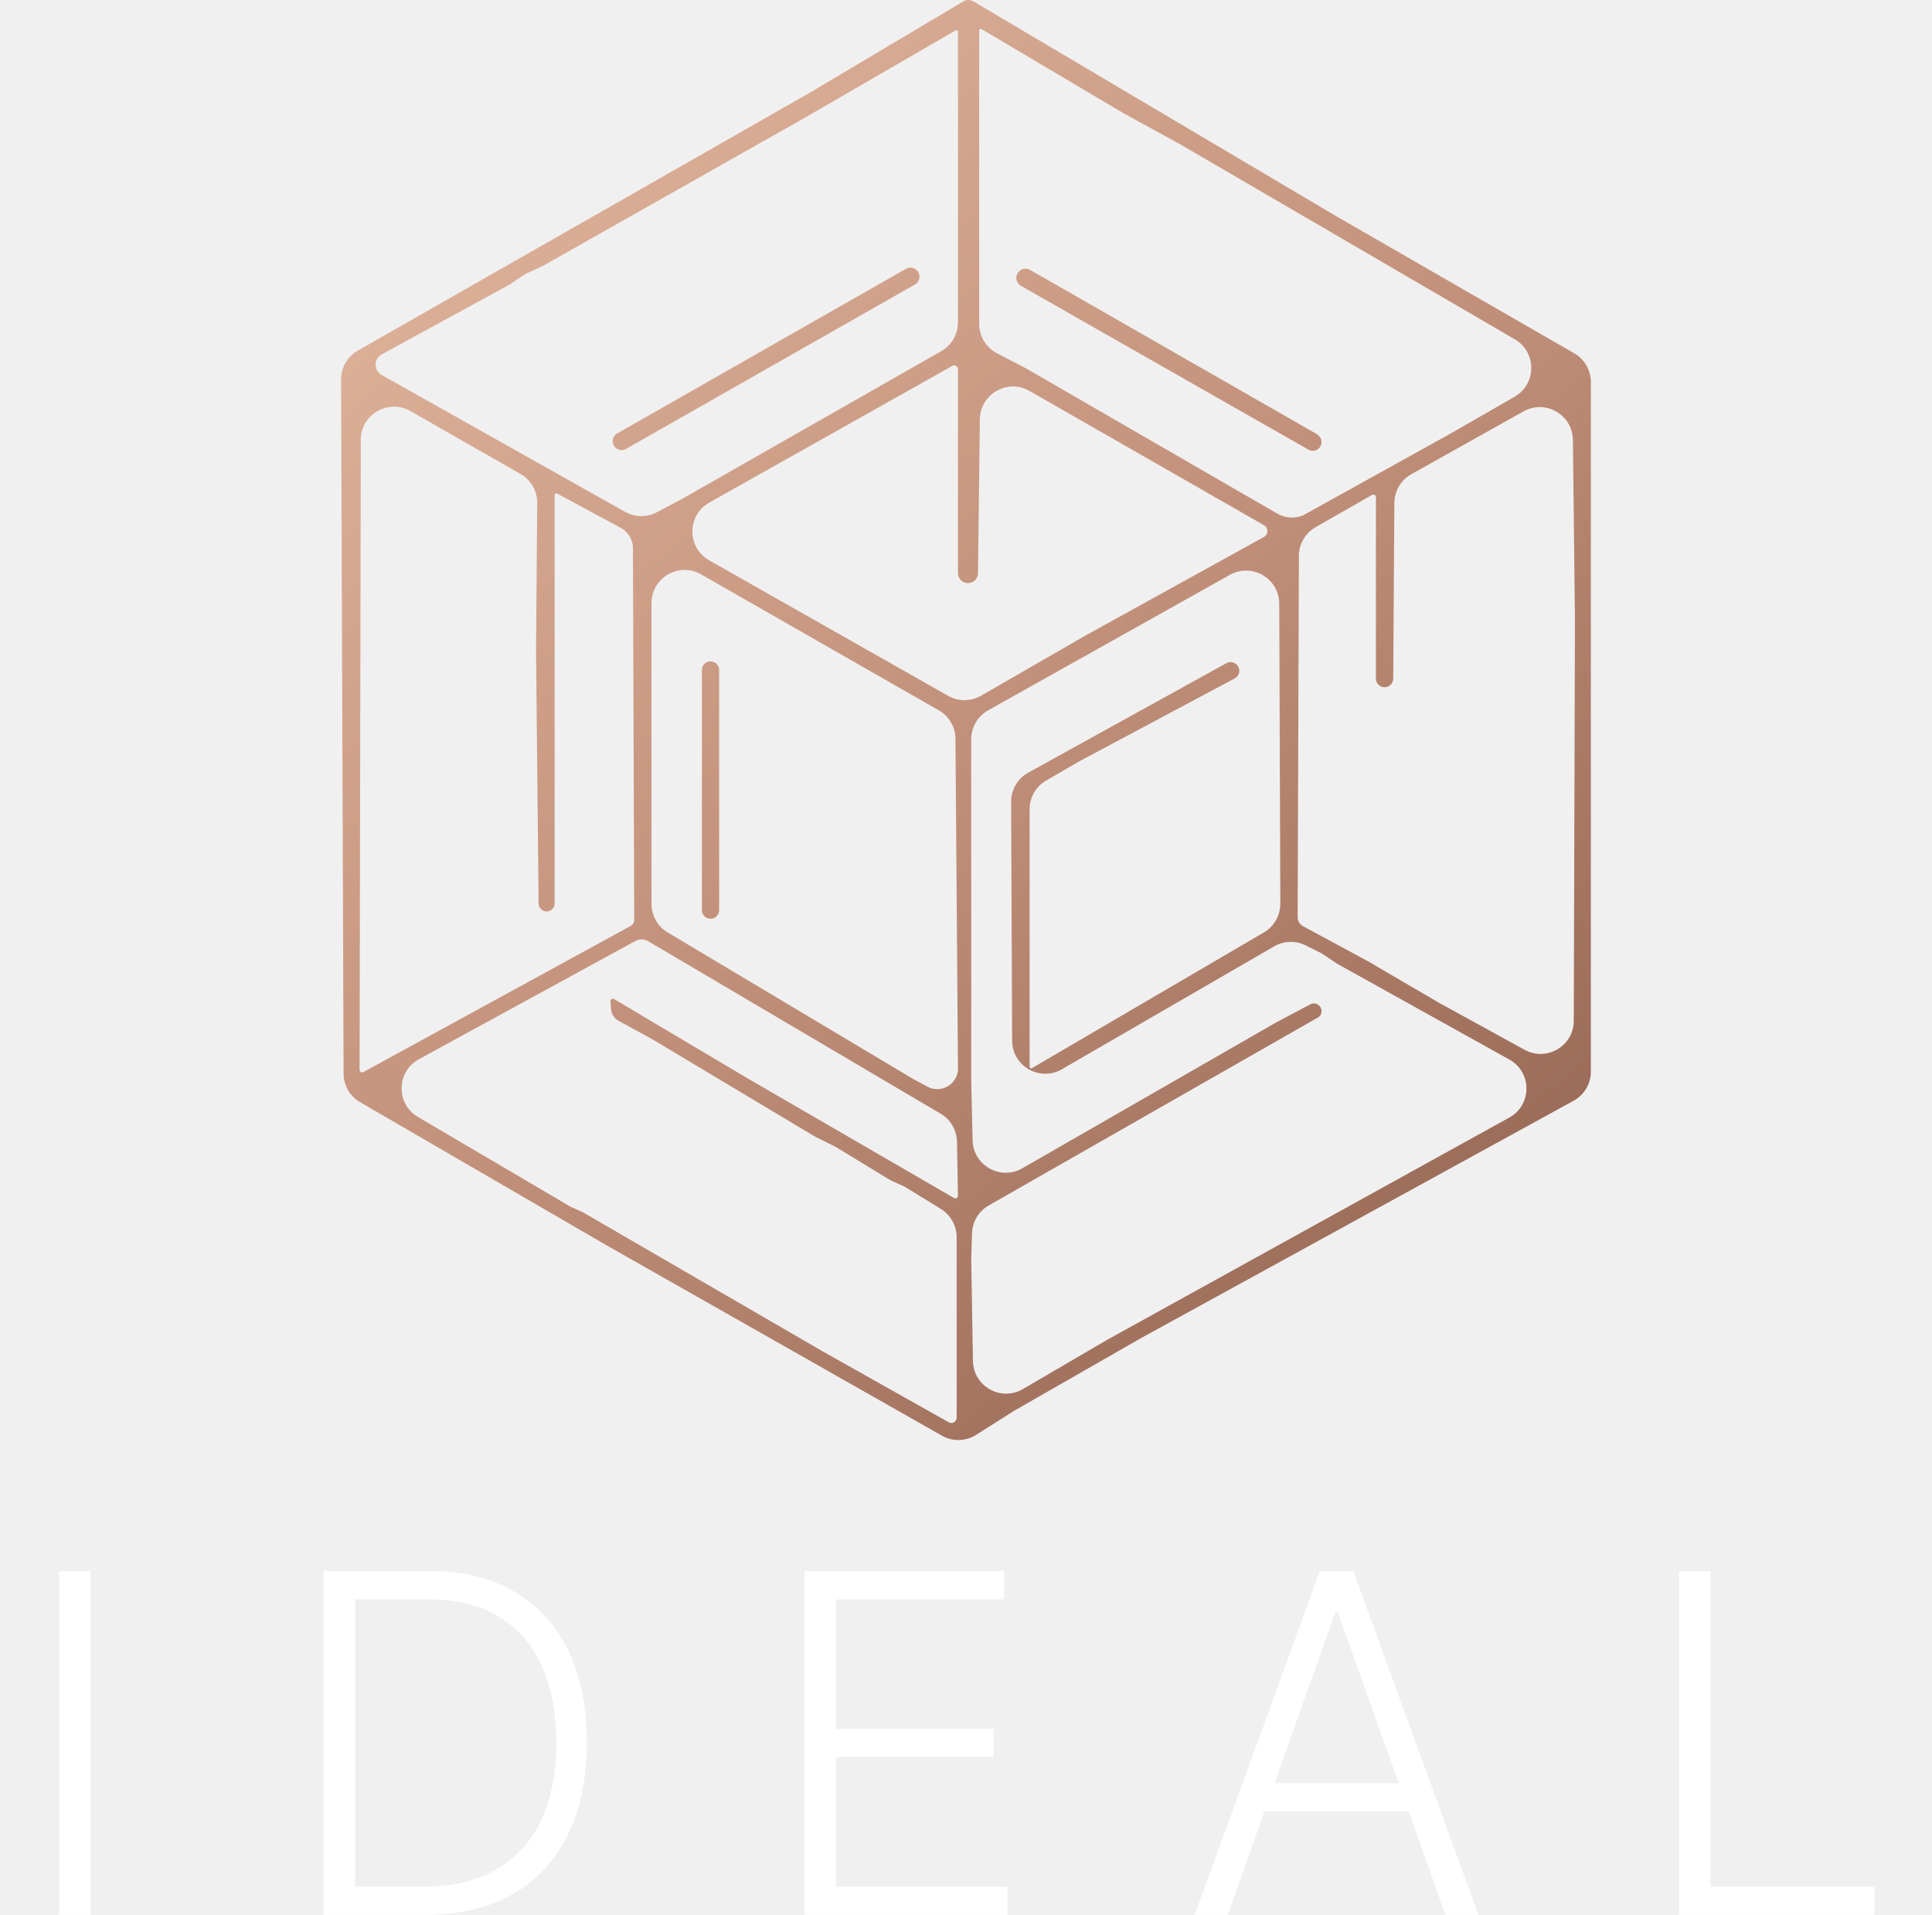
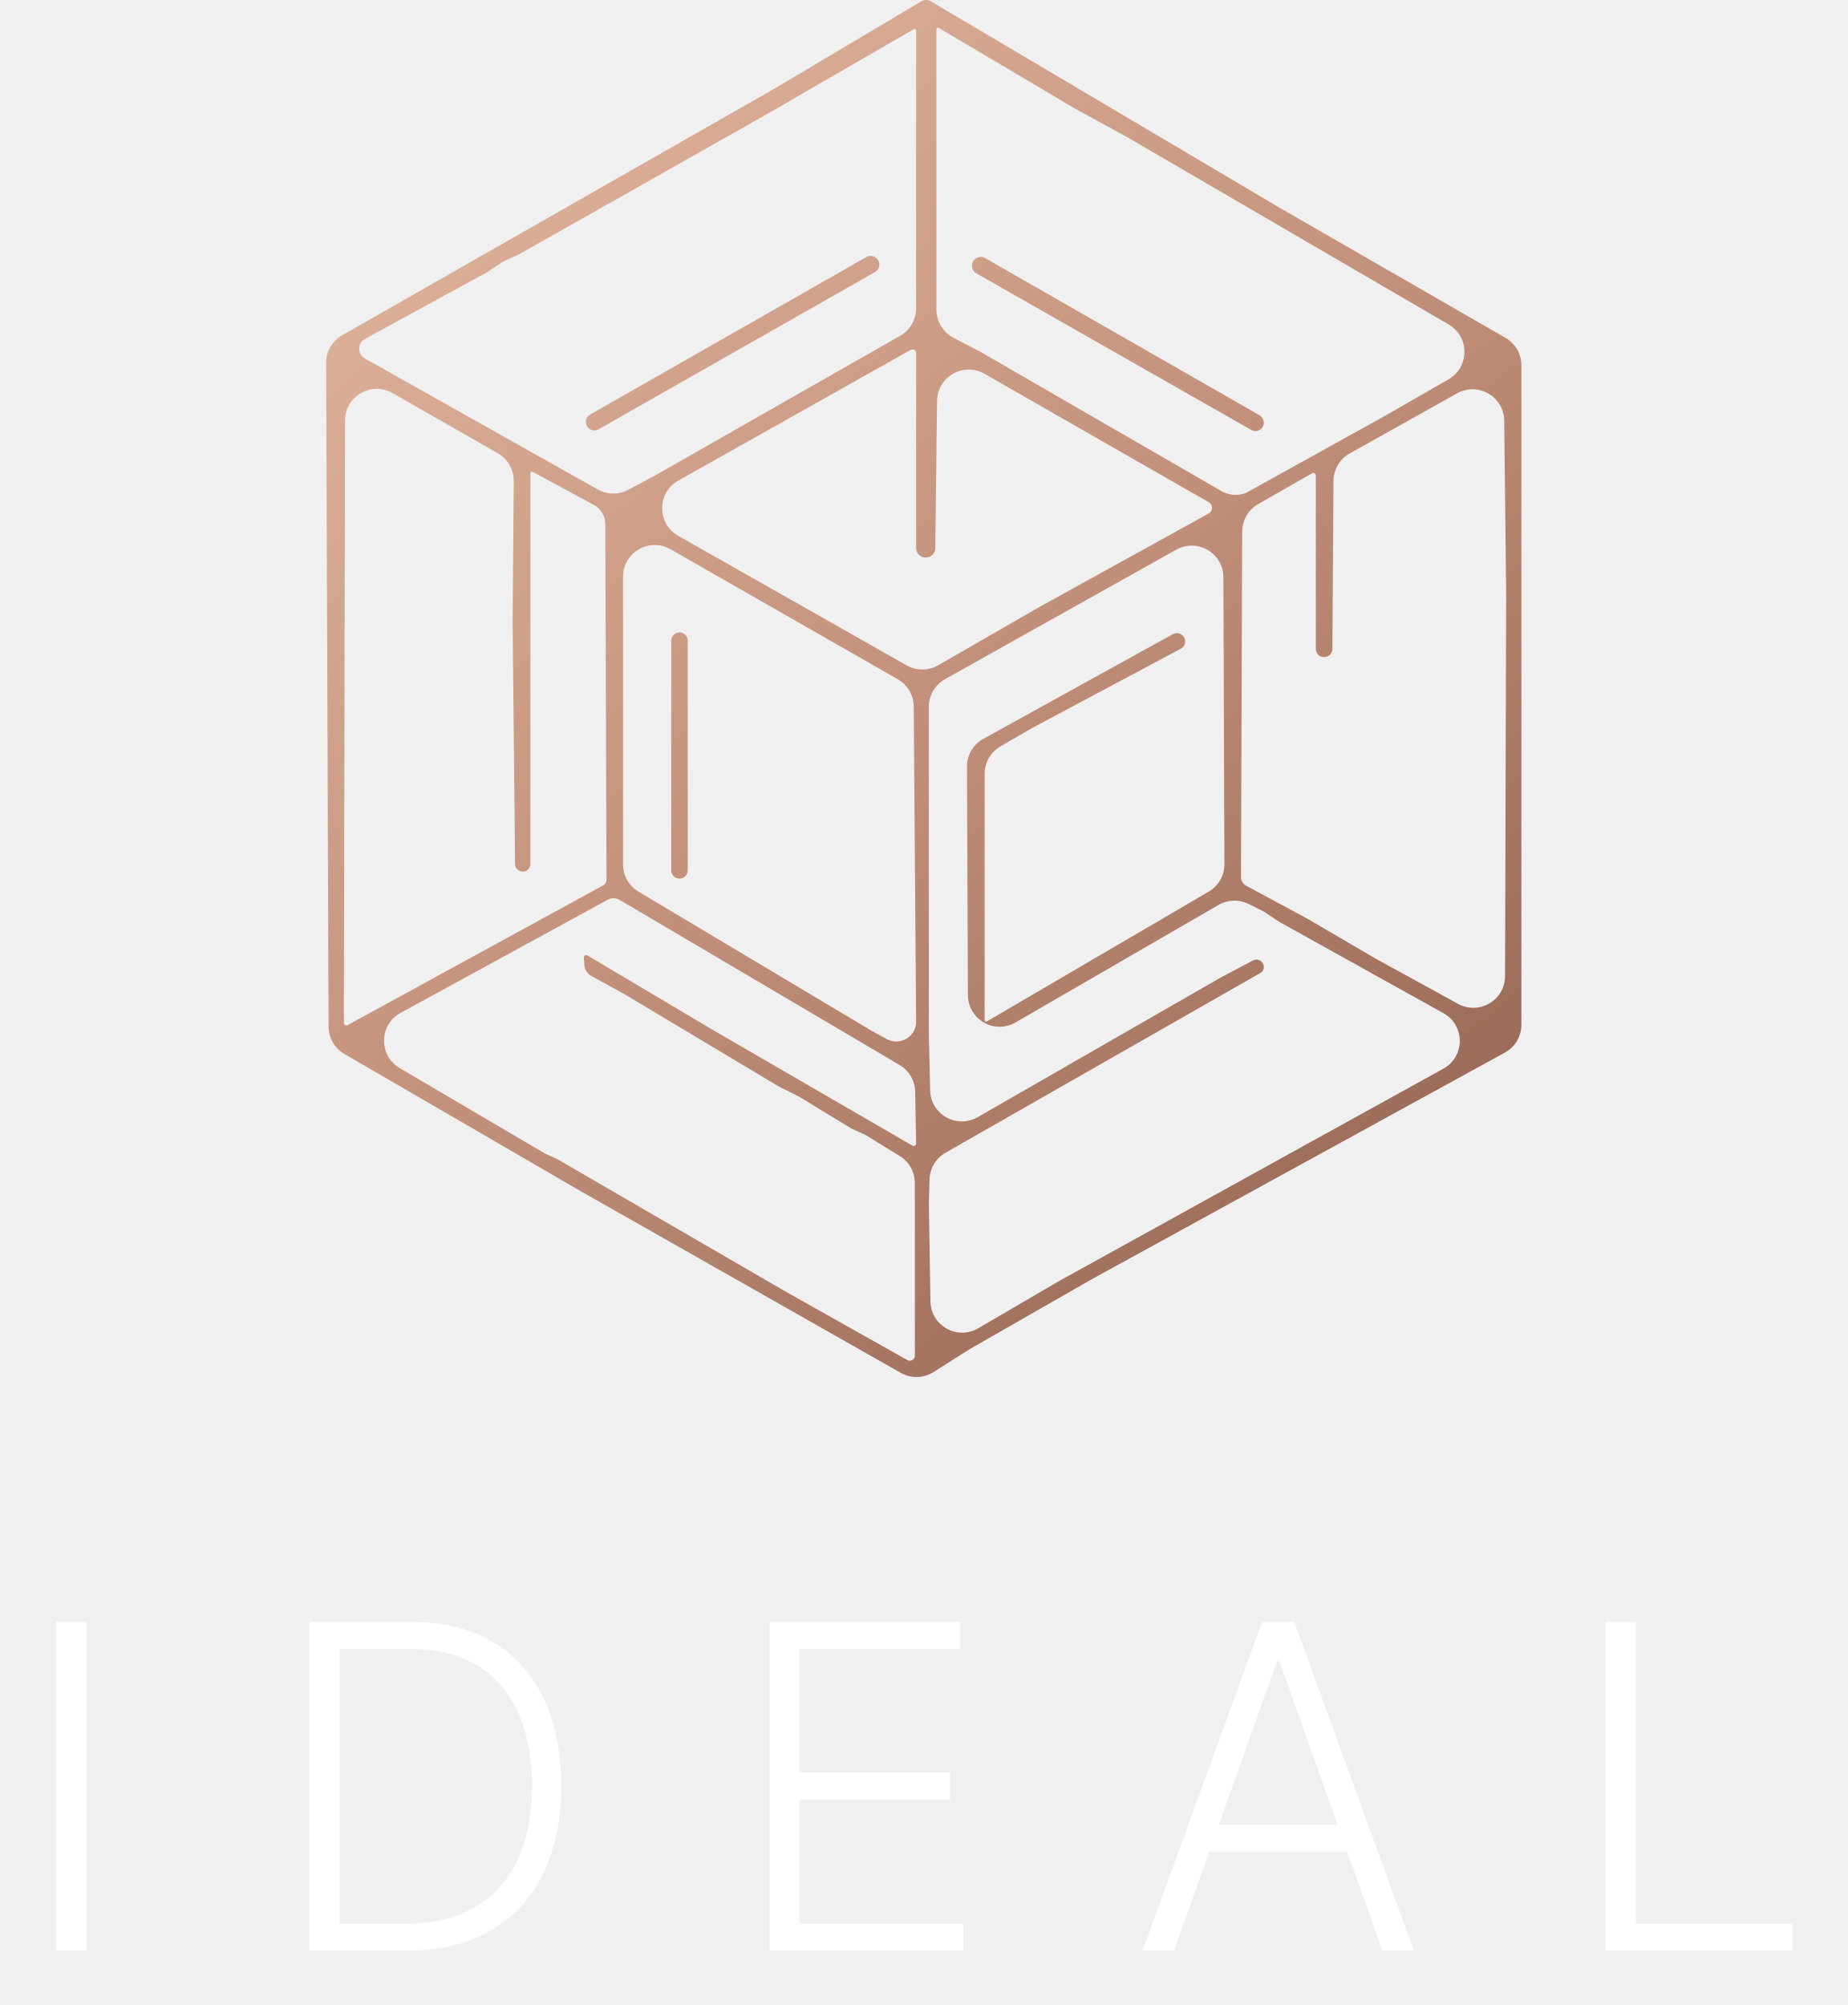
- <svg xmlns="http://www.w3.org/2000/svg" width="340" height="337" viewBox="0 0 340.00 337.07" fill="none">
+ <svg xmlns="http://www.w3.org/2000/svg" width="340" height="369" viewBox="0 0 340.00 369.07" fill="none">
  <g transform="translate(60, 0) scale(0.233546)">
    <path fill-rule="evenodd" clip-rule="evenodd" d="M278.447 498.484C274.857 498.484 271.947 501.394 271.947 504.984V685.984C271.947 689.574 274.857 692.484 278.447 692.484C282.037 692.484 284.947 689.574 284.947 685.984V504.984C284.947 501.394 282.037 498.484 278.447 498.484ZM435.947 208.529C435.947 203.718 431.088 200.428 426.621 202.215L425.947 202.484L208.094 326.69C206.13 327.81 204.862 329.843 204.721 332.099C204.389 337.421 210.099 340.984 214.733 338.347L432.51 214.44C434.635 213.231 435.947 210.974 435.947 208.529ZM519.332 203.432C514.708 200.783 508.947 204.122 508.947 209.452C508.947 211.945 510.285 214.246 512.451 215.48L729.143 338.9C733.515 341.39 738.947 338.233 738.947 333.201C738.947 331.461 738.256 329.793 737.026 328.563L736.678 328.215C736.193 327.73 735.646 327.311 735.05 326.97L519.332 203.432ZM476.561 1.032C474.886 0.04 472.889 -0.251 471.001 0.221C470.302 0.395 469.633 0.671 469.014 1.039L353.947 69.484L12.61 264.259C4.785 268.724 -0.032 277.054 0 286.063L1.895 809.154C1.928 818.03 6.664 826.223 14.339 830.681L199.947 938.484L452.894 1082.07C460.928 1086.63 470.822 1086.39 478.624 1081.45L506.947 1063.48L602.947 1008.48L928.973 829.603C936.974 825.213 941.947 816.812 941.947 807.685V287.936C941.947 278.995 937.172 270.734 929.424 266.272L750.947 163.484L476.561 1.032ZM57.945 841.836C41.209 831.991 41.594 807.658 58.634 798.348L221.894 709.152C223.867 708.075 226.155 707.726 228.359 708.166C229.41 708.377 230.419 708.762 231.343 709.307L451.901 839.38C459.386 843.794 464.042 851.779 464.197 860.467L464.926 901.279C464.939 902.015 464.528 902.694 463.869 903.023C463.294 903.311 462.612 903.29 462.056 902.967L305.947 812.484L205.809 752.996C205.272 752.677 204.61 752.653 204.051 752.932C203.384 753.266 202.985 753.971 203.042 754.714L203.501 760.686C203.78 764.303 205.865 767.536 209.047 769.28L234.947 783.484L356.947 856.484L372.947 864.484L413.947 889.484L424.947 894.484L452.05 911.163C459.443 915.713 463.947 923.773 463.947 932.454V1068.52C463.947 1070.71 462.173 1072.48 459.985 1072.48C459.305 1072.48 458.636 1072.31 458.043 1071.98L362.947 1018.48L181.947 913.484L172.947 909.484L57.945 841.836ZM669.877 433.256C686.507 423.938 707.03 435.914 707.097 454.978L707.896 681.088C707.928 690 703.213 698.254 695.522 702.754L520.742 805.019C520.274 805.293 519.68 805.217 519.297 804.833C519.073 804.61 518.947 804.306 518.947 803.99V609.898C518.947 600.977 523.701 592.732 531.421 588.262L556.947 573.484L673.487 511.33C675.617 510.194 676.947 507.976 676.947 505.562C676.947 500.585 671.607 497.434 667.25 499.84L517.922 582.318C509.923 586.736 504.971 595.168 505.01 604.307L505.766 784.333C505.847 803.545 526.665 815.489 543.292 805.864L703.29 713.233C710.567 709.02 719.475 708.748 726.996 712.508L738.947 718.484L750.947 726.484L880.541 798.566C897.698 808.109 897.664 832.798 880.481 842.295L577.947 1009.48L513.842 1046.93C497.335 1056.57 476.554 1044.88 476.235 1025.76L474.947 948.484L475.523 929.491C475.787 920.79 480.557 912.852 488.117 908.537L736.346 766.827C736.745 766.6 737.112 766.32 737.437 765.995C738.404 765.028 738.947 763.716 738.947 762.348V762.089C738.947 757.731 734.31 754.939 730.459 756.978L704.947 770.484L513.428 880.524C496.982 889.973 476.416 878.384 475.98 859.421L474.947 814.484V557.133C474.947 548.086 479.835 539.746 487.727 535.323L669.877 433.256ZM233.947 454.587C233.947 435.386 254.695 423.353 271.361 432.887L450.471 535.347C458.196 539.766 462.989 547.958 463.056 556.858L464.947 806.484C464.006 817.782 451.758 824.381 441.805 818.952L429.947 812.484L246.133 702.758C238.576 698.247 233.947 690.094 233.947 681.292V454.587ZM891.212 310.045C907.768 300.779 928.207 312.608 928.42 331.58L929.947 467.484L929.07 769.379C929.015 788.353 908.671 800.352 892.038 791.22L826.947 755.484L773.947 724.484L724.918 698.008C724.274 697.661 723.685 697.222 723.168 696.704C721.747 695.283 720.951 693.354 720.958 691.344L721.898 418.935C721.928 409.994 726.731 401.75 734.494 397.315L777.046 372.999C777.609 372.677 778.296 372.658 778.875 372.948C779.532 373.277 779.947 373.948 779.947 374.682V511.444C779.947 514.852 782.572 517.686 785.97 517.947C789.742 518.238 792.968 515.269 792.993 511.486L793.853 379.032C793.911 370.039 798.795 361.771 806.642 357.379L891.212 310.045ZM14.864 331.468C14.902 312.294 35.62 300.297 52.268 309.81L135.235 357.22C143.086 361.706 147.903 370.083 147.831 379.125L146.947 490.484L148.881 680.994C148.917 684.499 151.922 687.236 155.415 686.945C158.542 686.685 160.947 684.071 160.947 680.933V372.989C160.947 372.666 161.076 372.356 161.305 372.127C161.686 371.745 162.273 371.66 162.747 371.916L210.804 397.867C211.565 398.278 212.295 398.745 212.986 399.263C217.37 402.551 219.958 407.705 219.977 413.185L220.94 693.381C220.945 694.727 220.412 696.019 219.46 696.971C219.12 697.311 218.733 697.601 218.311 697.832L16.846 807.993C16.283 808.301 15.605 808.313 15.031 808.026C14.367 807.694 13.948 807.015 13.95 806.272L14.864 331.468ZM695.591 395.844C698.671 397.608 699.047 401.901 696.32 404.173C696.072 404.38 695.805 404.563 695.522 404.719L561.947 478.484L482.329 524.351C474.657 528.771 465.219 528.803 457.517 524.435L277.451 422.319C260.527 412.722 260.569 388.322 277.526 378.783L460.578 275.817C461.915 275.065 463.605 275.47 464.455 276.746C464.776 277.227 464.947 277.793 464.947 278.372V431.939C464.947 436.106 468.325 439.484 472.493 439.484C476.624 439.484 479.987 436.161 480.037 432.03L481.435 316.016C481.665 296.945 502.307 285.145 518.858 294.624L695.591 395.844ZM464.597 23.134C464.821 23.358 464.947 23.662 464.947 23.98V242.959C464.947 251.939 460.13 260.23 452.328 264.678L257.947 375.484L238.019 386.071C230.497 390.067 221.457 389.959 214.034 385.783L30.517 282.555C24.763 279.318 24.454 271.146 29.947 267.484L126.947 214.484L137.326 207.565C138.405 206.846 139.539 206.211 140.717 205.667L151.947 200.484L349.947 88.484L463.152 22.945C463.621 22.673 464.214 22.751 464.597 23.134ZM480.947 22.976C480.947 22.661 481.072 22.359 481.295 22.136C481.679 21.753 482.274 21.678 482.741 21.954L589.947 85.484L631.947 108.484L884.624 255.734C901.232 265.412 901.16 289.431 884.494 299.009L834.947 327.484L724.947 388.484C718.634 391.01 711.51 390.498 705.622 387.095L515.947 277.484L492.947 265.484L492.08 264.906C485.125 260.269 480.947 252.463 480.947 244.105V22.976Z" fill="url(#paint0_linear_combo)" />
  </g>
-   <g transform="translate(10, 275.6306) scale(1.28)">
+   <g transform="translate(10, 297.6306) scale(1.28)">
    <path d="M4.595 0.727V48H0.278V0.727H4.595Z" fill="#ffffff" />
    <path d="M50.513 48H36.663V0.727H51.344C55.852 0.727 59.707 1.666 62.908 3.543C66.124 5.421 68.586 8.114 70.294 11.622C72.002 15.131 72.856 19.339 72.856 24.248C72.856 29.203 71.979 33.458 70.225 37.013C68.486 40.552 65.947 43.268 62.608 45.161C59.284 47.054 55.252 48 50.513 48ZM40.98 44.122H50.259C54.321 44.122 57.722 43.322 60.461 41.722C63.2 40.121 65.255 37.836 66.624 34.866C67.994 31.896 68.678 28.357 68.678 24.248C68.663 20.17 67.986 16.662 66.647 13.723C65.324 10.784 63.354 8.529 60.738 6.96C58.138 5.39 54.921 4.605 51.09 4.605H40.98V44.122Z" fill="#ffffff" />
    <path d="M102.818 48V0.727H130.24V4.605H107.135V22.402H128.786V26.279H107.135V44.122H130.702V48H102.818Z" fill="#ffffff" />
    <path d="M160.981 48H156.457L173.654 0.727H178.27L195.467 48H190.942L176.123 6.336H175.8L160.981 48ZM164.236 29.88H187.688V33.758H164.236V29.88Z" fill="#ffffff" />
    <path d="M223.068 48V0.727H227.385V44.122H249.913V48H223.068Z" fill="#ffffff" />
  </g>
  <defs>
    <linearGradient id="paint0_linear_combo" x1="0" y1="0" x2="942" y2="1086" gradientUnits="userSpaceOnUse">
      <stop stop-color="#E5BAA2" />
      <stop offset="0.5" stop-color="#C3917B" />
      <stop offset="1" stop-color="#8C5E4C" />
    </linearGradient>
  </defs>
</svg>
